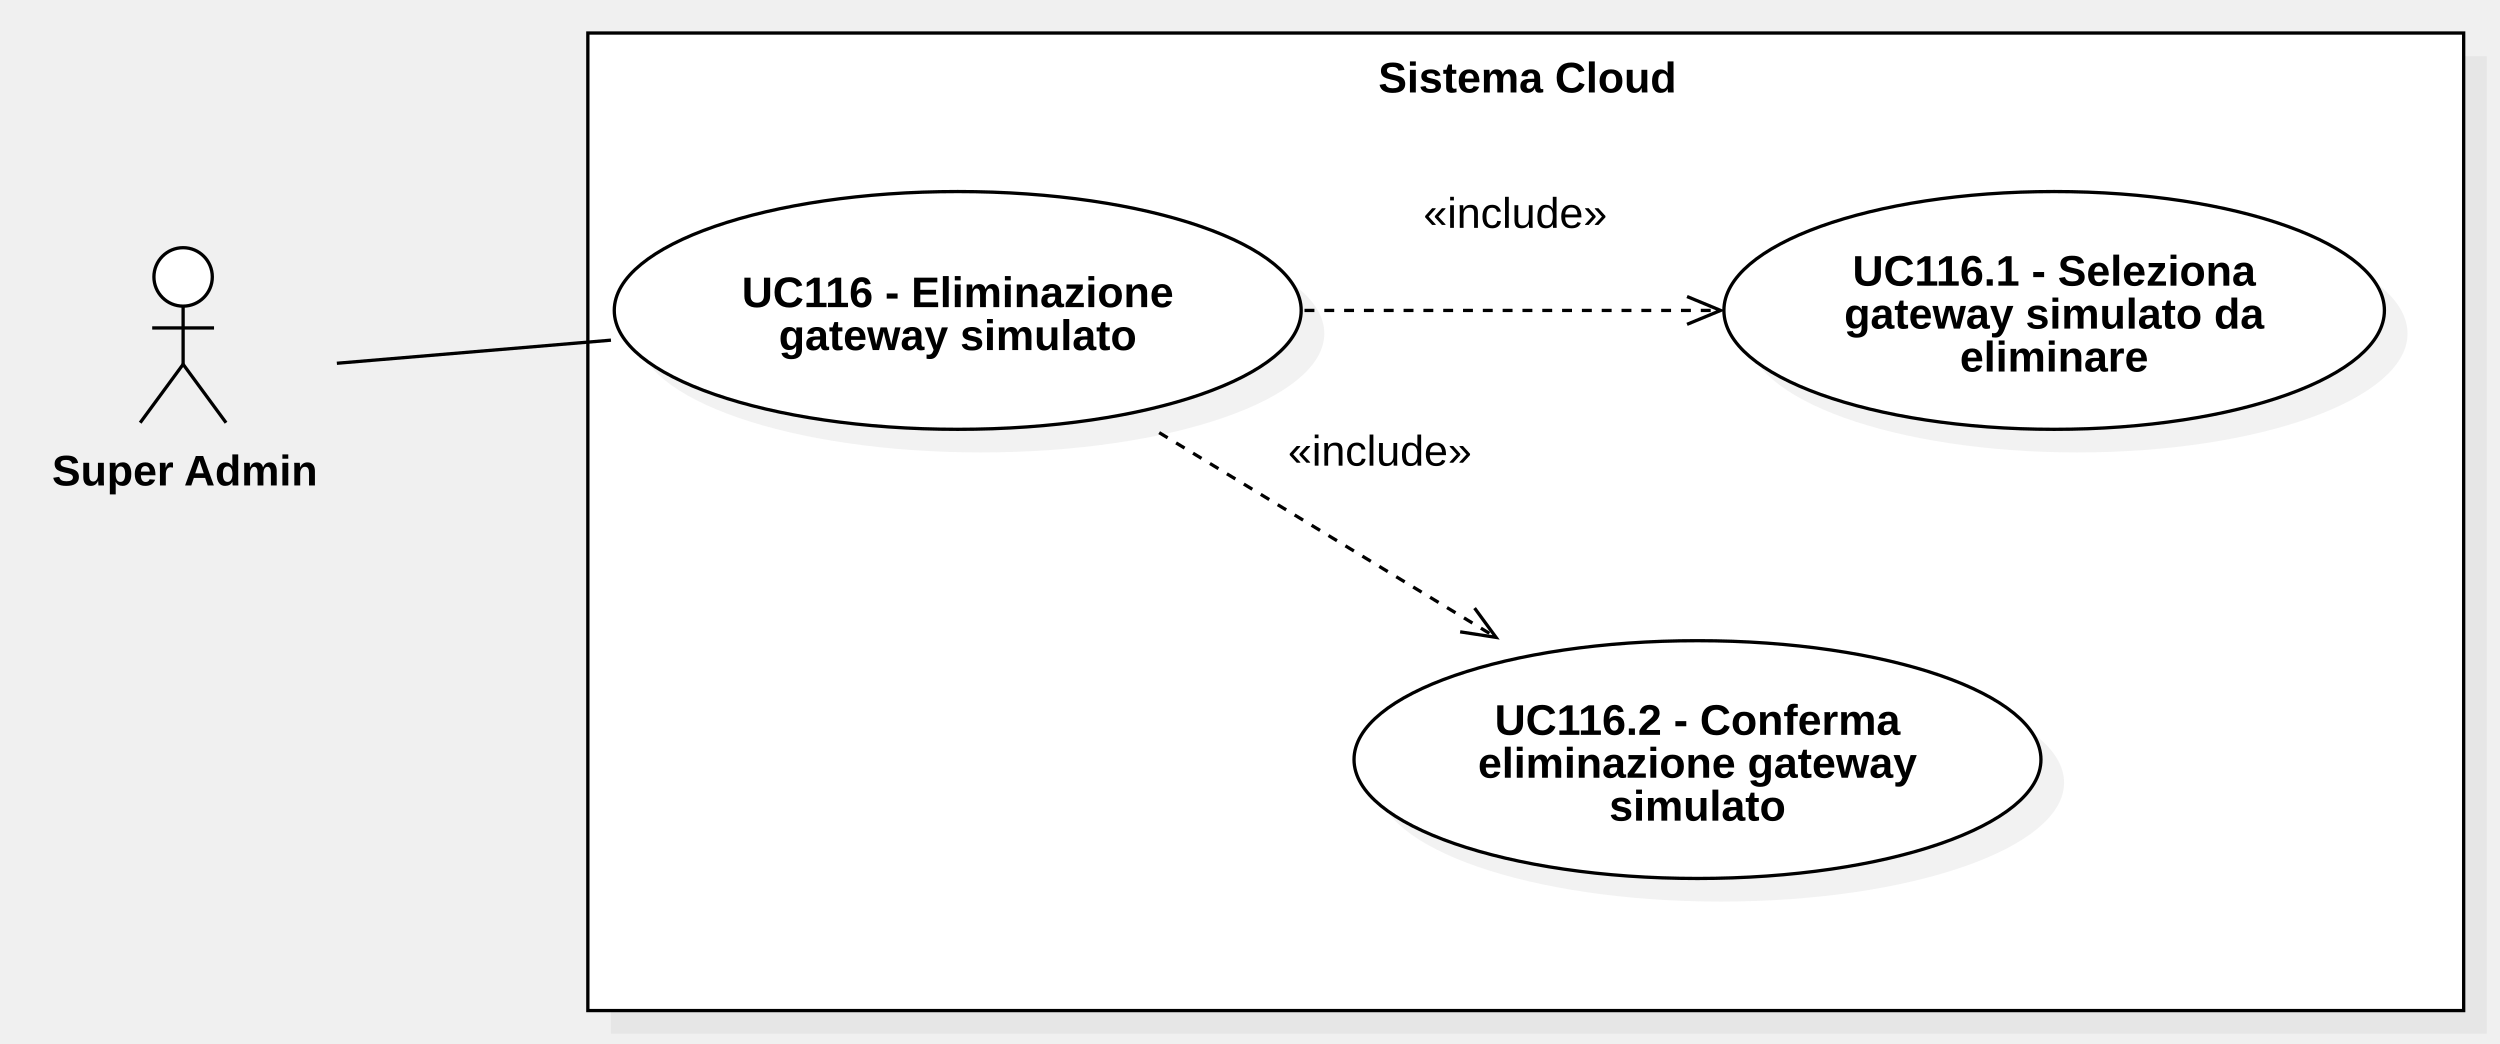
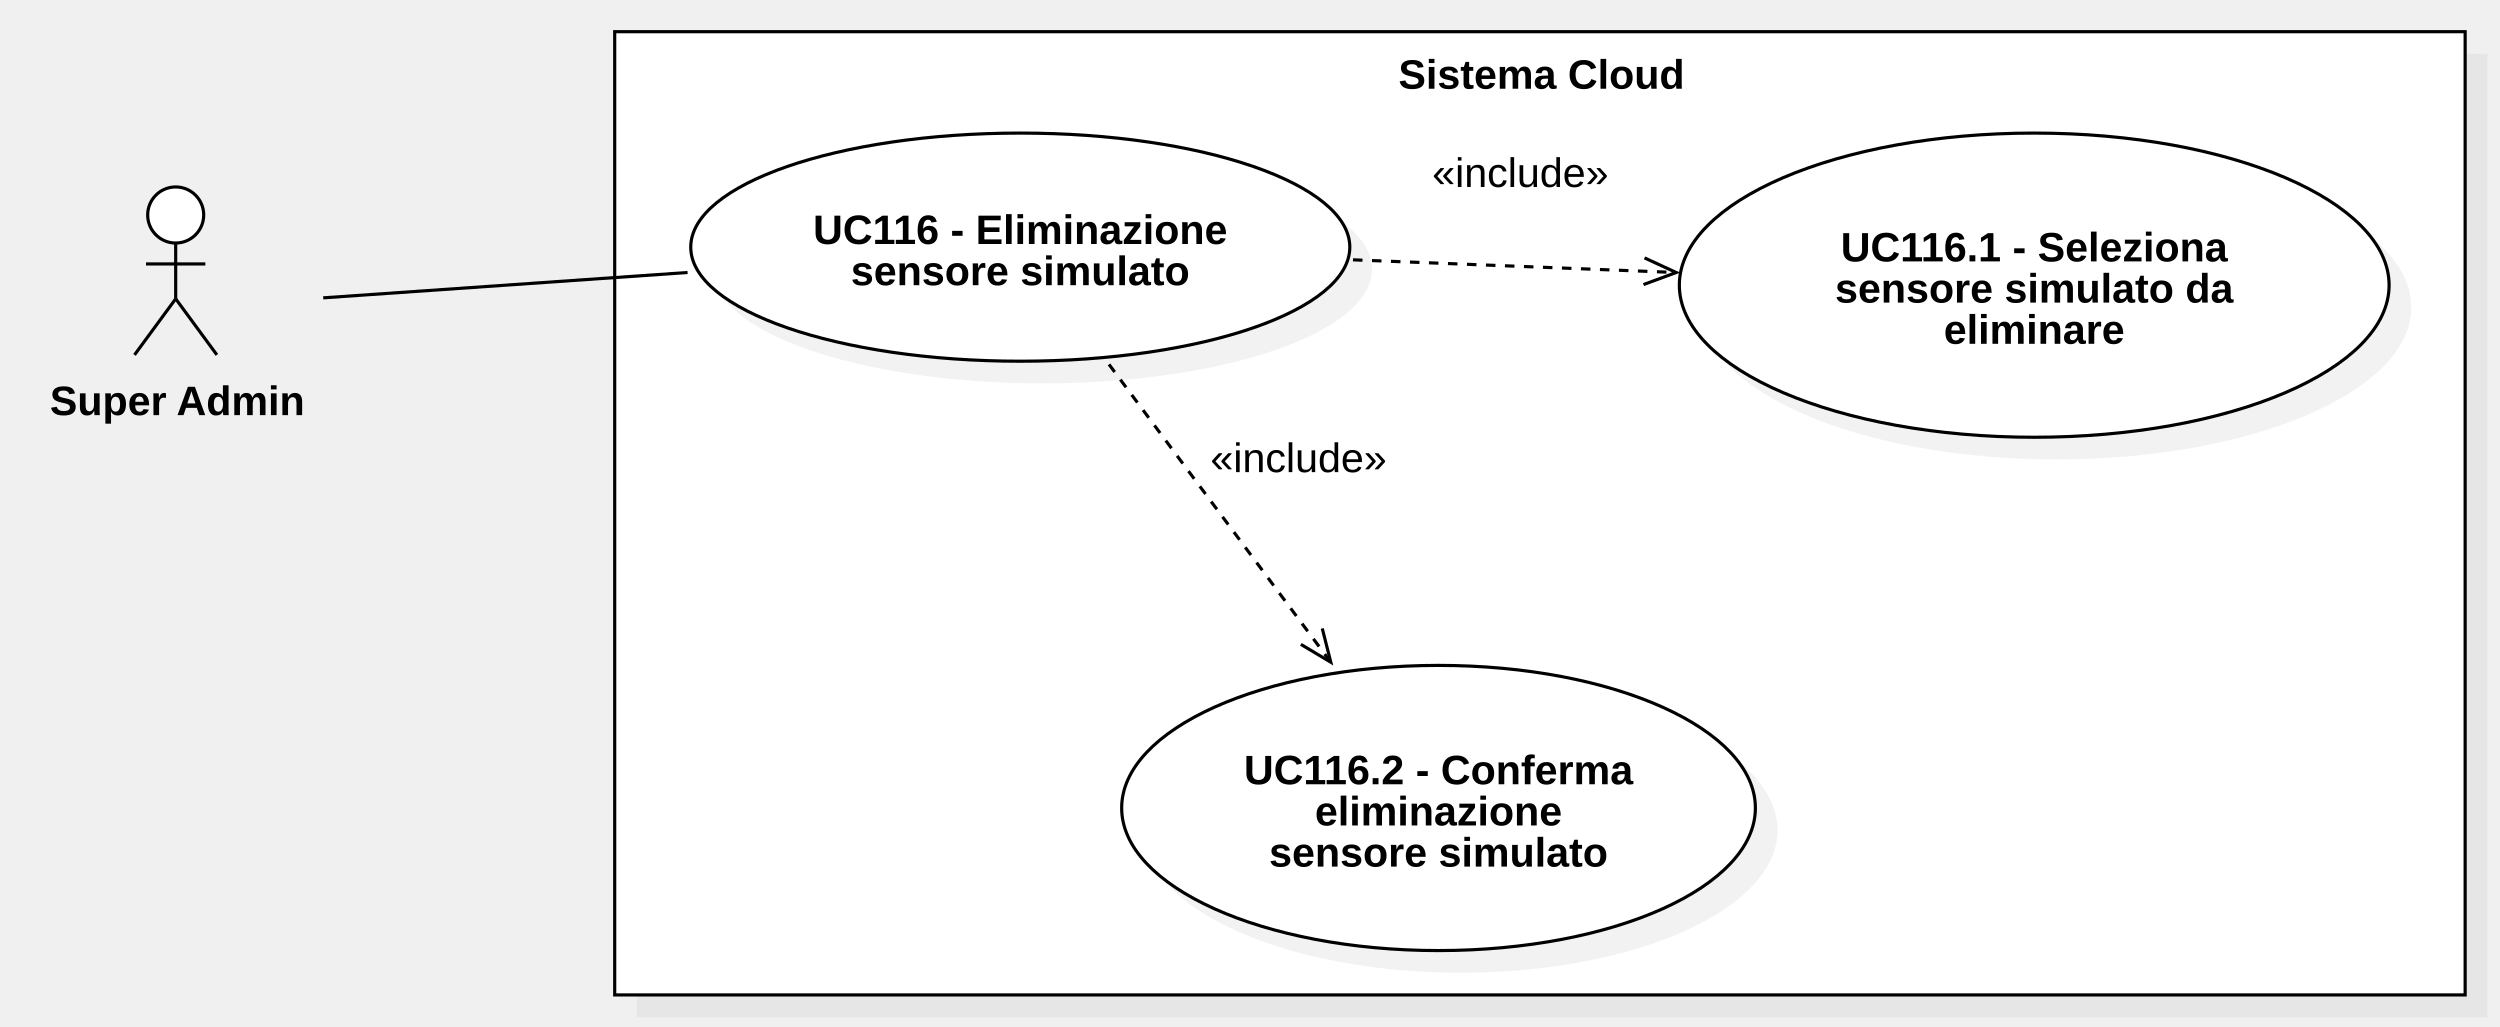
- <svg xmlns="http://www.w3.org/2000/svg" version="1.1" width="757" height="316">
+ <svg xmlns="http://www.w3.org/2000/svg" version="1.1" width="789" height="324">
  <defs />
  <g>
    <g>
-       <rect fill="#C0C0C0" stroke="none" x="456" y="466" width="568" height="296" transform="matrix(1 0 0 1 -271 -449)" fill-opacity="0.2" />
+       <rect fill="#C0C0C0" stroke="none" x="456" y="462" width="584" height="304" transform="matrix(1 0 0 1 -255 -445)" fill-opacity="0.2" />
    </g>
    <g>
-       <rect fill="#ffffff" stroke="none" x="449" y="459" width="568" height="296" transform="matrix(1 0 0 1 -271 -449)" />
+       <rect fill="#ffffff" stroke="none" x="449" y="455" width="584" height="304" transform="matrix(1 0 0 1 -255 -445)" />
    </g>
    <g>
-       <path fill="none" stroke="#000000" paint-order="fill stroke markers" d=" M 178 10 L 746 10 L 746 306 L 178 306 L 178 10 Z Z" stroke-miterlimit="10" stroke-dasharray="" />
+       <path fill="none" stroke="#000000" paint-order="fill stroke markers" d=" M 194 10 L 778 10 L 778 314 L 194 314 L 194 10 Z Z" stroke-miterlimit="10" stroke-dasharray="" />
    </g>
    <g>
      <g>
        <path fill="none" stroke="none" />
-         <text fill="#000000" stroke="none" font-family="Arial" font-size="13px" font-style="normal" font-weight="bold" text-decoration="undefined" x="733.5" y="472.5" text-anchor="middle" dominant-baseline="central" transform="matrix(1 0 0 1 -271 -449)">Sistema Cloud</text>
+         <text fill="#000000" stroke="none" font-family="Arial" font-size="13px" font-style="normal" font-weight="bold" text-decoration="undefined" x="741.5" y="468.5" text-anchor="middle" dominant-baseline="central" transform="matrix(1 0 0 1 -255 -445)">Sistema Cloud</text>
      </g>
    </g>
    <g>
-       <path fill="#ffffff" stroke="none" paint-order="stroke fill markers" d=" M 46.607 83.85 C 46.607 78.962 50.565 75 55.447 75 C 60.329 75 64.287 78.962 64.287 83.85 C 64.287 88.738 60.329 92.7 55.447 92.7 C 50.565 92.7 46.607 88.738 46.607 83.85 Z" />
+       <path fill="#ffffff" stroke="none" paint-order="stroke fill markers" d=" M 46.607 67.85 C 46.607 62.962 50.565 59 55.447 59 C 60.329 59 64.287 62.962 64.287 67.85 C 64.287 72.738 60.329 76.7 55.447 76.7 C 50.565 76.7 46.607 72.738 46.607 67.85 Z" />
    </g>
    <g>
-       <path fill="none" stroke="#000000" paint-order="fill stroke markers" d=" M 46.607 83.85 C 46.607 78.962 50.565 75 55.447 75 C 60.329 75 64.287 78.962 64.287 83.85 C 64.287 88.738 60.329 92.7 55.447 92.7 C 50.565 92.7 46.607 88.738 46.607 83.85 Z" stroke-miterlimit="10" stroke-dasharray="" />
+       <path fill="none" stroke="#000000" paint-order="fill stroke markers" d=" M 46.607 67.85 C 46.607 62.962 50.565 59 55.447 59 C 60.329 59 64.287 62.962 64.287 67.85 C 64.287 72.738 60.329 76.7 55.447 76.7 C 50.565 76.7 46.607 72.738 46.607 67.85 Z" stroke-miterlimit="10" stroke-dasharray="" />
    </g>
    <g>
-       <path fill="none" stroke="#000000" paint-order="fill stroke markers" d=" M 55.447 92.7 L 55.447 110.3" stroke-miterlimit="10" stroke-dasharray="" />
+       <path fill="none" stroke="#000000" paint-order="fill stroke markers" d=" M 55.447 76.7 L 55.447 94.3" stroke-miterlimit="10" stroke-dasharray="" />
    </g>
    <g>
-       <path fill="none" stroke="#000000" paint-order="fill stroke markers" d=" M 46.087 99.3 L 64.807 99.3" stroke-miterlimit="10" stroke-dasharray="" />
+       <path fill="none" stroke="#000000" paint-order="fill stroke markers" d=" M 46.087 83.3 L 64.807 83.3" stroke-miterlimit="10" stroke-dasharray="" />
    </g>
    <g>
-       <path fill="none" stroke="#000000" paint-order="fill stroke markers" d=" M 55.447 110.3 L 42.447 128" stroke-miterlimit="10" stroke-dasharray="" />
+       <path fill="none" stroke="#000000" paint-order="fill stroke markers" d=" M 55.447 94.3 L 42.447 112" stroke-miterlimit="10" stroke-dasharray="" />
    </g>
    <g>
-       <path fill="none" stroke="#000000" paint-order="fill stroke markers" d=" M 55.447 110.3 L 68.447 128" stroke-miterlimit="10" stroke-dasharray="" />
+       <path fill="none" stroke="#000000" paint-order="fill stroke markers" d=" M 55.447 94.3 L 68.447 112" stroke-miterlimit="10" stroke-dasharray="" />
    </g>
    <g>
      <g>
        <path fill="none" stroke="none" />
-         <text fill="#000000" stroke="none" font-family="Arial" font-size="13px" font-style="normal" font-weight="bold" text-decoration="undefined" x="326.947" y="591.5" text-anchor="middle" dominant-baseline="central" transform="matrix(1 0 0 1 -271 -449)">Super Admin</text>
+         <text fill="#000000" stroke="none" font-family="Arial" font-size="13px" font-style="normal" font-weight="bold" text-decoration="undefined" x="310.947" y="571.5" text-anchor="middle" dominant-baseline="central" transform="matrix(1 0 0 1 -255 -445)">Super Admin</text>
      </g>
    </g>
    <g>
-       <path fill="#C0C0C0" stroke="none" paint-order="stroke fill markers" d=" M 193 101 C 193 81.118 239.562 65 297 65 C 354.438 65 401 81.118 401 101 C 401 120.882 354.438 137 297 137 C 239.562 137 193 120.882 193 101 Z" fill-opacity="0.2" />
+       <path fill="#C0C0C0" stroke="none" paint-order="stroke fill markers" d=" M 225 85 C 225 65.118 271.562 49 329 49 C 386.438 49 433 65.118 433 85 C 433 104.882 386.438 121 329 121 C 271.562 121 225 104.882 225 85 Z" fill-opacity="0.2" />
    </g>
    <g>
-       <path fill="#ffffff" stroke="none" paint-order="stroke fill markers" d=" M 186 94 C 186 74.118 232.562 58 290 58 C 347.438 58 394 74.118 394 94 C 394 113.882 347.438 130 290 130 C 232.562 130 186 113.882 186 94 Z" />
+       <path fill="#ffffff" stroke="none" paint-order="stroke fill markers" d=" M 218 78 C 218 58.118 264.562 42 322 42 C 379.438 42 426 58.118 426 78 C 426 97.882 379.438 114 322 114 C 264.562 114 218 97.882 218 78 Z" />
    </g>
    <g>
-       <path fill="none" stroke="#000000" paint-order="fill stroke markers" d=" M 186 94 C 186 74.118 232.562 58 290 58 C 347.438 58 394 74.118 394 94 C 394 113.882 347.438 130 290 130 C 232.562 130 186 113.882 186 94 Z" stroke-miterlimit="10" stroke-dasharray="" />
+       <path fill="none" stroke="#000000" paint-order="fill stroke markers" d=" M 218 78 C 218 58.118 264.562 42 322 42 C 379.438 42 426 58.118 426 78 C 426 97.882 379.438 114 322 114 C 264.562 114 218 97.882 218 78 Z" stroke-miterlimit="10" stroke-dasharray="" />
    </g>
    <g>
      <g>
        <path fill="none" stroke="none" />
-         <text fill="#000000" stroke="none" font-family="Arial" font-size="13px" font-style="normal" font-weight="bold" text-decoration="undefined" x="561" y="537.5" text-anchor="middle" dominant-baseline="central" transform="matrix(1 0 0 1 -271 -449)">UC116 - Eliminazione</text>
-         <text fill="#000000" stroke="none" font-family="Arial" font-size="13px" font-style="normal" font-weight="bold" text-decoration="undefined" x="561" y="550.5" text-anchor="middle" dominant-baseline="central" transform="matrix(1 0 0 1 -271 -449)">gateway simulato</text>
+         <text fill="#000000" stroke="none" font-family="Arial" font-size="13px" font-style="normal" font-weight="bold" text-decoration="undefined" x="577" y="517.5" text-anchor="middle" dominant-baseline="central" transform="matrix(1 0 0 1 -255 -445)">UC116 - Eliminazione</text>
+         <text fill="#000000" stroke="none" font-family="Arial" font-size="13px" font-style="normal" font-weight="bold" text-decoration="undefined" x="577" y="530.5" text-anchor="middle" dominant-baseline="central" transform="matrix(1 0 0 1 -255 -445)">sensore simulato</text>
      </g>
    </g>
    <g>
-       <path fill="#C0C0C0" stroke="none" paint-order="stroke fill markers" d=" M 529 101 C 529 81.118 573.772 65 629 65 C 684.228 65 729 81.118 729 101 C 729 120.882 684.228 137 629 137 C 573.772 137 529 120.882 529 101 Z" fill-opacity="0.2" />
+       <path fill="#C0C0C0" stroke="none" paint-order="stroke fill markers" d=" M 537 97 C 537 70.49 587.144 49 649 49 C 710.856 49 761 70.49 761 97 C 761 123.51 710.856 145 649 145 C 587.144 145 537 123.51 537 97 Z" fill-opacity="0.2" />
    </g>
    <g>
-       <path fill="#ffffff" stroke="none" paint-order="stroke fill markers" d=" M 522 94 C 522 74.118 566.772 58 622 58 C 677.228 58 722 74.118 722 94 C 722 113.882 677.228 130 622 130 C 566.772 130 522 113.882 522 94 Z" />
+       <path fill="#ffffff" stroke="none" paint-order="stroke fill markers" d=" M 530 90 C 530 63.49 580.144 42 642 42 C 703.856 42 754 63.49 754 90 C 754 116.51 703.856 138 642 138 C 580.144 138 530 116.51 530 90 Z" />
    </g>
    <g>
-       <path fill="none" stroke="#000000" paint-order="fill stroke markers" d=" M 522 94 C 522 74.118 566.772 58 622 58 C 677.228 58 722 74.118 722 94 C 722 113.882 677.228 130 622 130 C 566.772 130 522 113.882 522 94 Z" stroke-miterlimit="10" stroke-dasharray="" />
+       <path fill="none" stroke="#000000" paint-order="fill stroke markers" d=" M 530 90 C 530 63.49 580.144 42 642 42 C 703.856 42 754 63.49 754 90 C 754 116.51 703.856 138 642 138 C 580.144 138 530 116.51 530 90 Z" stroke-miterlimit="10" stroke-dasharray="" />
    </g>
    <g>
      <g>
        <path fill="none" stroke="none" />
-         <text fill="#000000" stroke="none" font-family="Arial" font-size="13px" font-style="normal" font-weight="bold" text-decoration="undefined" x="893" y="531" text-anchor="middle" dominant-baseline="central" transform="matrix(1 0 0 1 -271 -449)">UC116.1 - Seleziona</text>
-         <text fill="#000000" stroke="none" font-family="Arial" font-size="13px" font-style="normal" font-weight="bold" text-decoration="undefined" x="893" y="544" text-anchor="middle" dominant-baseline="central" transform="matrix(1 0 0 1 -271 -449)">gateway simulato da</text>
-         <text fill="#000000" stroke="none" font-family="Arial" font-size="13px" font-style="normal" font-weight="bold" text-decoration="undefined" x="893" y="557" text-anchor="middle" dominant-baseline="central" transform="matrix(1 0 0 1 -271 -449)">eliminare</text>
+         <text fill="#000000" stroke="none" font-family="Arial" font-size="13px" font-style="normal" font-weight="bold" text-decoration="undefined" x="897" y="523" text-anchor="middle" dominant-baseline="central" transform="matrix(1 0 0 1 -255 -445)">UC116.1 - Seleziona</text>
+         <text fill="#000000" stroke="none" font-family="Arial" font-size="13px" font-style="normal" font-weight="bold" text-decoration="undefined" x="897" y="536" text-anchor="middle" dominant-baseline="central" transform="matrix(1 0 0 1 -255 -445)">sensore simulato da</text>
+         <text fill="#000000" stroke="none" font-family="Arial" font-size="13px" font-style="normal" font-weight="bold" text-decoration="undefined" x="897" y="549" text-anchor="middle" dominant-baseline="central" transform="matrix(1 0 0 1 -255 -445)">eliminare</text>
      </g>
    </g>
    <g>
-       <path fill="#C0C0C0" stroke="none" paint-order="stroke fill markers" d=" M 417 237 C 417 217.118 463.562 201 521 201 C 578.438 201 625 217.118 625 237 C 625 256.882 578.438 273 521 273 C 463.562 273 417 256.882 417 237 Z" fill-opacity="0.2" />
+       <path fill="#C0C0C0" stroke="none" paint-order="stroke fill markers" d=" M 361 262 C 361 237.147 405.772 217 461 217 C 516.228 217 561 237.147 561 262 C 561 286.853 516.228 307 461 307 C 405.772 307 361 286.853 361 262 Z" fill-opacity="0.2" />
    </g>
    <g>
-       <path fill="#ffffff" stroke="none" paint-order="stroke fill markers" d=" M 410 230 C 410 210.118 456.562 194 514 194 C 571.438 194 618 210.118 618 230 C 618 249.882 571.438 266 514 266 C 456.562 266 410 249.882 410 230 Z" />
+       <path fill="#ffffff" stroke="none" paint-order="stroke fill markers" d=" M 354 255 C 354 230.147 398.772 210 454 210 C 509.228 210 554 230.147 554 255 C 554 279.853 509.228 300 454 300 C 398.772 300 354 279.853 354 255 Z" />
    </g>
    <g>
-       <path fill="none" stroke="#000000" paint-order="fill stroke markers" d=" M 410 230 C 410 210.118 456.562 194 514 194 C 571.438 194 618 210.118 618 230 C 618 249.882 571.438 266 514 266 C 456.562 266 410 249.882 410 230 Z" stroke-miterlimit="10" stroke-dasharray="" />
+       <path fill="none" stroke="#000000" paint-order="fill stroke markers" d=" M 354 255 C 354 230.147 398.772 210 454 210 C 509.228 210 554 230.147 554 255 C 554 279.853 509.228 300 454 300 C 398.772 300 354 279.853 354 255 Z" stroke-miterlimit="10" stroke-dasharray="" />
    </g>
    <g>
      <g>
        <path fill="none" stroke="none" />
-         <text fill="#000000" stroke="none" font-family="Arial" font-size="13px" font-style="normal" font-weight="bold" text-decoration="undefined" x="785" y="667" text-anchor="middle" dominant-baseline="central" transform="matrix(1 0 0 1 -271 -449)">UC116.2 - Conferma</text>
-         <text fill="#000000" stroke="none" font-family="Arial" font-size="13px" font-style="normal" font-weight="bold" text-decoration="undefined" x="785" y="680" text-anchor="middle" dominant-baseline="central" transform="matrix(1 0 0 1 -271 -449)">eliminazione gateway</text>
-         <text fill="#000000" stroke="none" font-family="Arial" font-size="13px" font-style="normal" font-weight="bold" text-decoration="undefined" x="785" y="693" text-anchor="middle" dominant-baseline="central" transform="matrix(1 0 0 1 -271 -449)">simulato</text>
+         <text fill="#000000" stroke="none" font-family="Arial" font-size="13px" font-style="normal" font-weight="bold" text-decoration="undefined" x="709" y="688" text-anchor="middle" dominant-baseline="central" transform="matrix(1 0 0 1 -255 -445)">UC116.2 - Conferma</text>
+         <text fill="#000000" stroke="none" font-family="Arial" font-size="13px" font-style="normal" font-weight="bold" text-decoration="undefined" x="709" y="701" text-anchor="middle" dominant-baseline="central" transform="matrix(1 0 0 1 -255 -445)">eliminazione</text>
+         <text fill="#000000" stroke="none" font-family="Arial" font-size="13px" font-style="normal" font-weight="bold" text-decoration="undefined" x="709" y="714" text-anchor="middle" dominant-baseline="central" transform="matrix(1 0 0 1 -255 -445)">sensore simulato</text>
      </g>
    </g>
    <g>
-       <path fill="none" stroke="#000000" paint-order="fill stroke markers" d=" M 102 110 L 185 103" stroke-miterlimit="10" stroke-dasharray="" />
+       <path fill="none" stroke="#000000" paint-order="fill stroke markers" d=" M 102 94 L 217 86" stroke-miterlimit="10" stroke-dasharray="" />
    </g>
    <g>
-       <path fill="none" stroke="#000000" paint-order="fill stroke markers" d=" M 395 94 L 521 94" stroke-miterlimit="10" stroke-dasharray="3" />
+       <path fill="none" stroke="#000000" paint-order="fill stroke markers" d=" M 350 115 L 420 209" stroke-miterlimit="10" stroke-dasharray="3" />
    </g>
    <g>
-       <path fill="none" stroke="#000000" paint-order="fill stroke markers" d=" M 510.837 98.21 L 521 94 L 510.837 89.79" stroke-miterlimit="10" stroke-dasharray="" />
+       <path fill="none" stroke="#000000" paint-order="fill stroke markers" d=" M 410.554 203.363 L 420 209 L 417.306 198.335" stroke-miterlimit="10" stroke-dasharray="" />
    </g>
    <g>
-       <rect fill="#ffffff" stroke="none" x="702" y="507" width="55.656" height="13" transform="matrix(1 0 0 1 -271 -449)" />
+       <rect fill="#ffffff" stroke="none" x="637" y="583" width="55.656" height="13" transform="matrix(1 0 0 1 -255 -445)" />
    </g>
    <g>
      <g>
        <path fill="none" stroke="none" />
-         <text fill="#000000" stroke="none" font-family="Arial" font-size="13px" font-style="normal" font-weight="normal" text-decoration="undefined" x="729.828" y="513.5" text-anchor="middle" dominant-baseline="central" transform="matrix(1 0 0 1 -271 -449)">«include»</text>
+         <text fill="#000000" stroke="none" font-family="Arial" font-size="13px" font-style="normal" font-weight="normal" text-decoration="undefined" x="664.828" y="589.5" text-anchor="middle" dominant-baseline="central" transform="matrix(1 0 0 1 -255 -445)">«include»</text>
      </g>
    </g>
    <g>
-       <path fill="none" stroke="#000000" paint-order="fill stroke markers" d=" M 351 131 L 453 193" stroke-miterlimit="10" stroke-dasharray="3" />
+       <path fill="none" stroke="#000000" paint-order="fill stroke markers" d=" M 427 82 L 529 86" stroke-miterlimit="10" stroke-dasharray="3" />
    </g>
    <g>
-       <path fill="none" stroke="#000000" paint-order="fill stroke markers" d=" M 442.129 191.318 L 453 193 L 446.502 184.124" stroke-miterlimit="10" stroke-dasharray="" />
+       <path fill="none" stroke="#000000" paint-order="fill stroke markers" d=" M 518.68 89.808 L 529 86 L 519.01 81.395" stroke-miterlimit="10" stroke-dasharray="" />
    </g>
    <g>
-       <rect fill="#ffffff" stroke="none" x="661" y="579" width="55.656" height="13" transform="matrix(1 0 0 1 -271 -449)" />
+       <rect fill="#ffffff" stroke="none" x="707" y="493" width="55.656" height="13" transform="matrix(1 0 0 1 -255 -445)" />
    </g>
    <g>
      <g>
        <path fill="none" stroke="none" />
-         <text fill="#000000" stroke="none" font-family="Arial" font-size="13px" font-style="normal" font-weight="normal" text-decoration="undefined" x="688.828" y="585.5" text-anchor="middle" dominant-baseline="central" transform="matrix(1 0 0 1 -271 -449)">«include»</text>
+         <text fill="#000000" stroke="none" font-family="Arial" font-size="13px" font-style="normal" font-weight="normal" text-decoration="undefined" x="734.828" y="499.5" text-anchor="middle" dominant-baseline="central" transform="matrix(1 0 0 1 -255 -445)">«include»</text>
      </g>
    </g>
  </g>
</svg>
